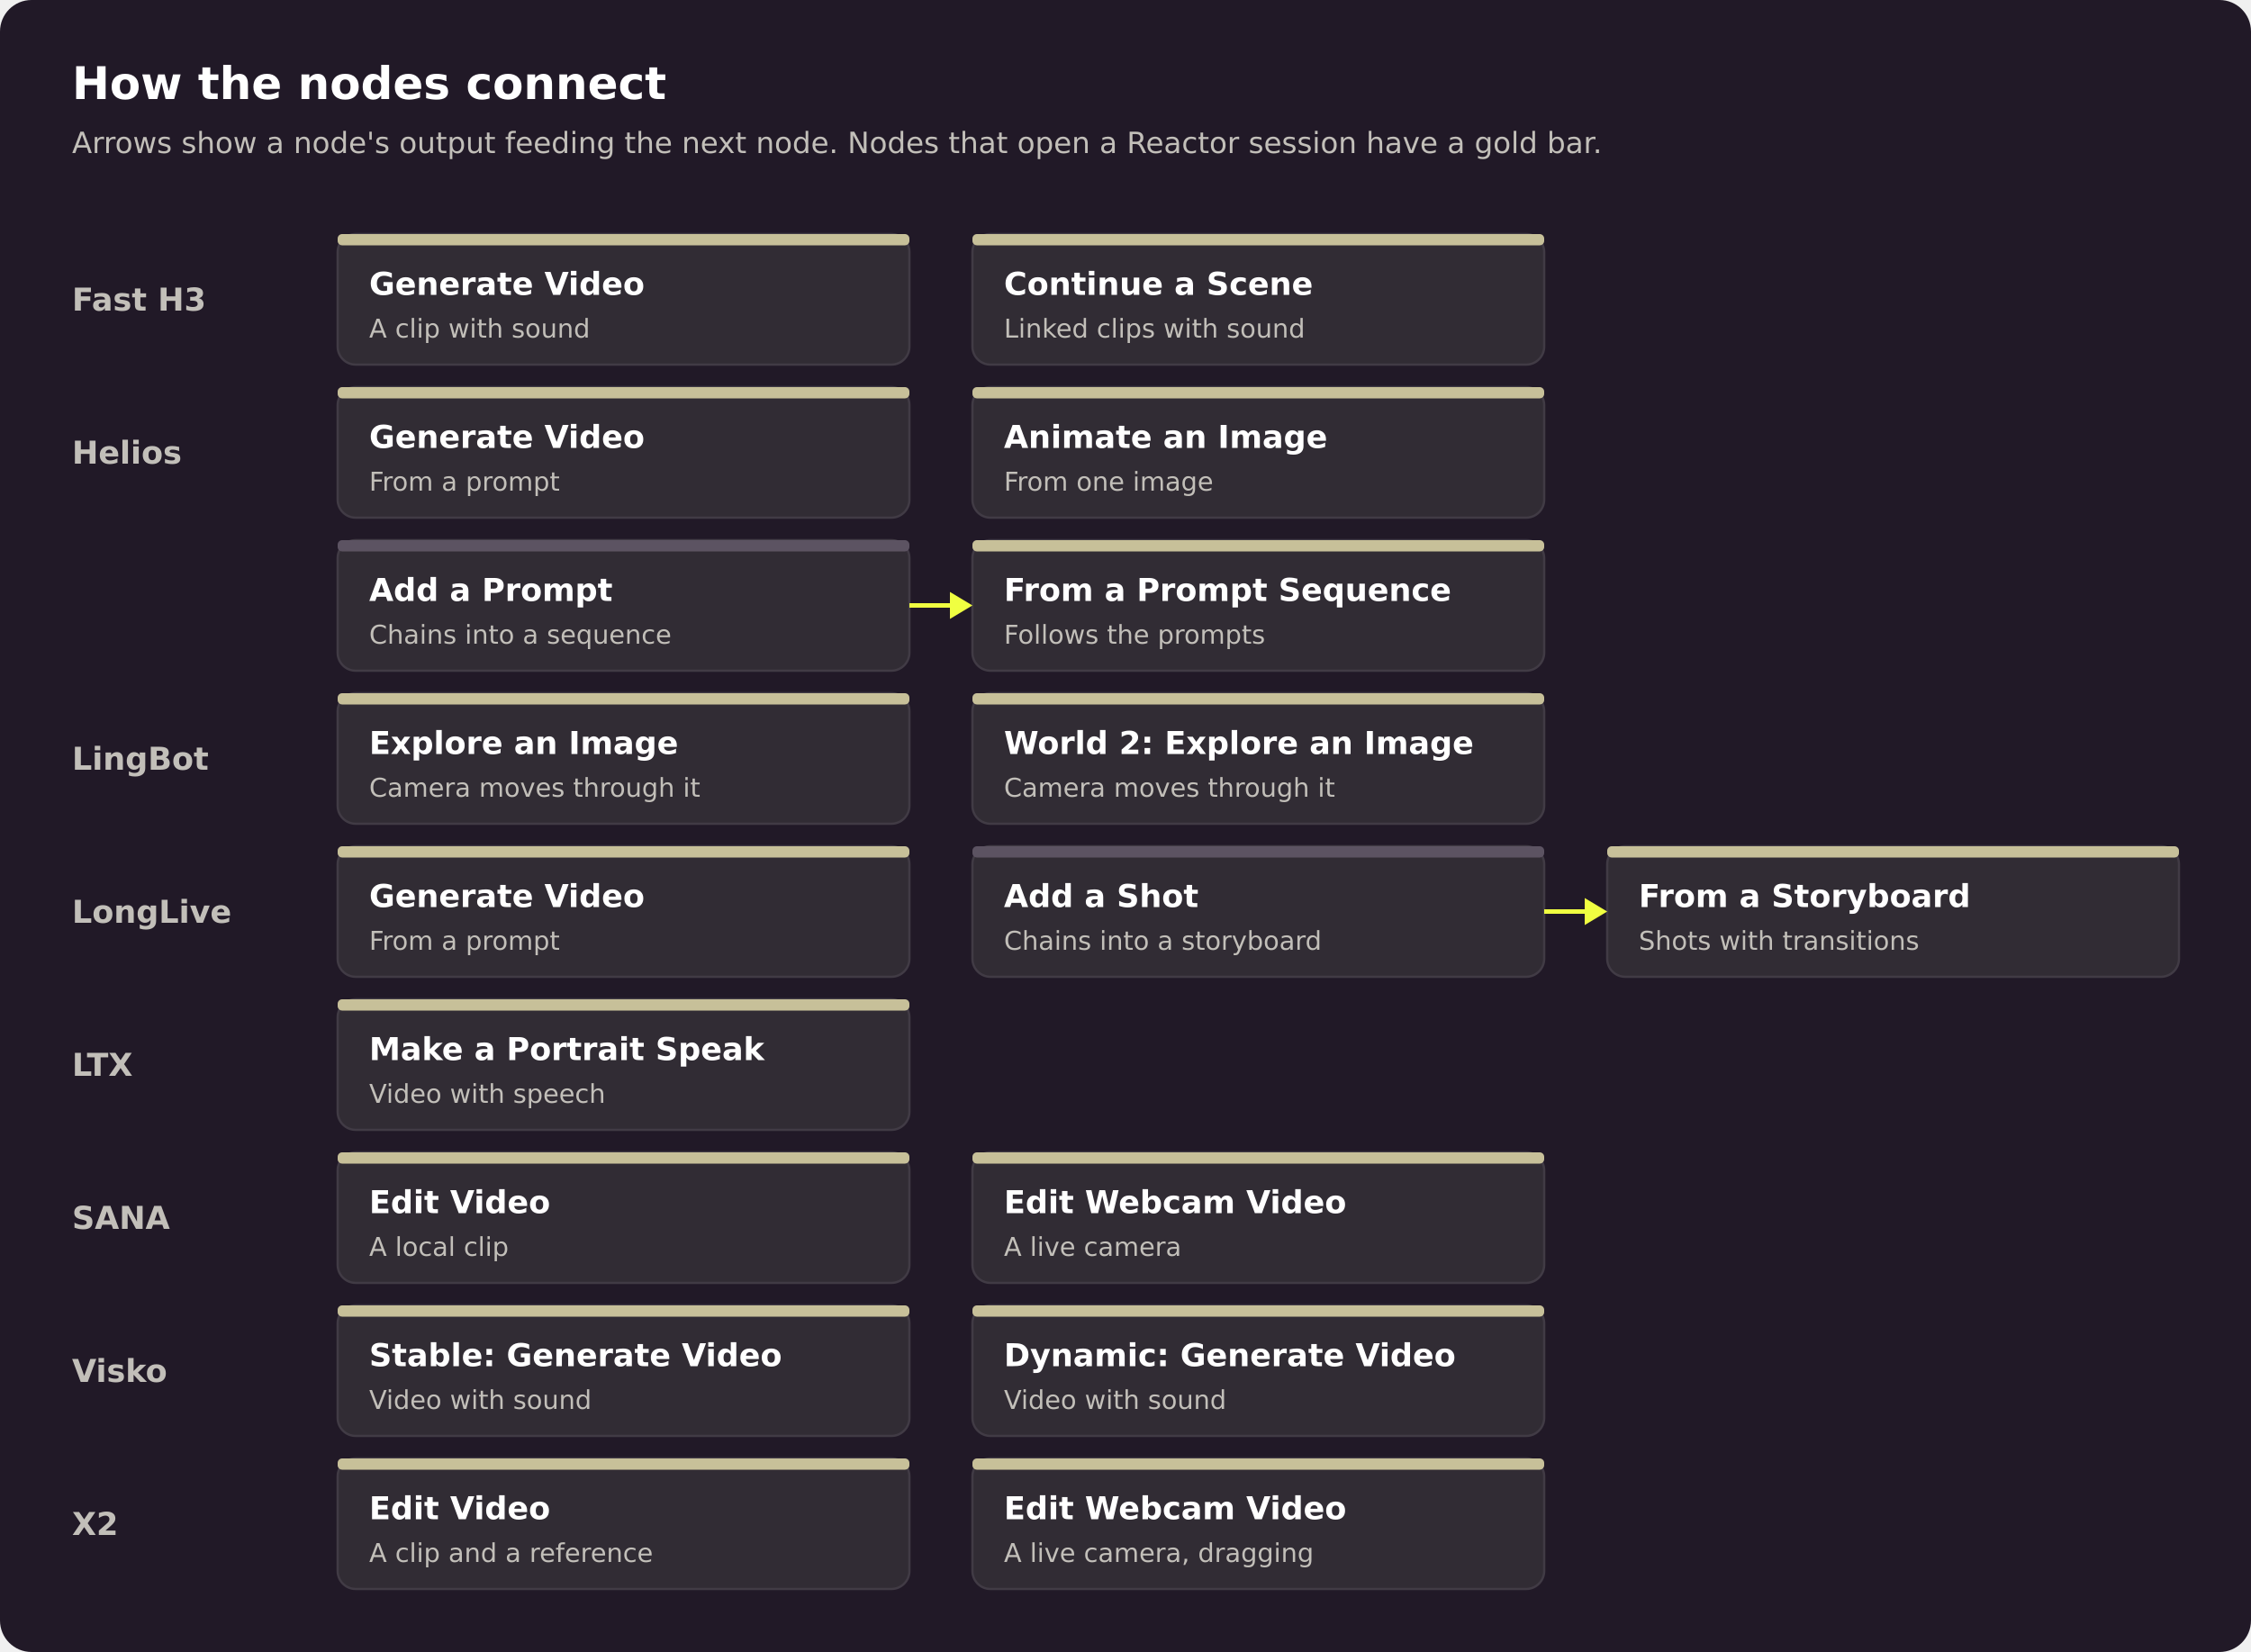
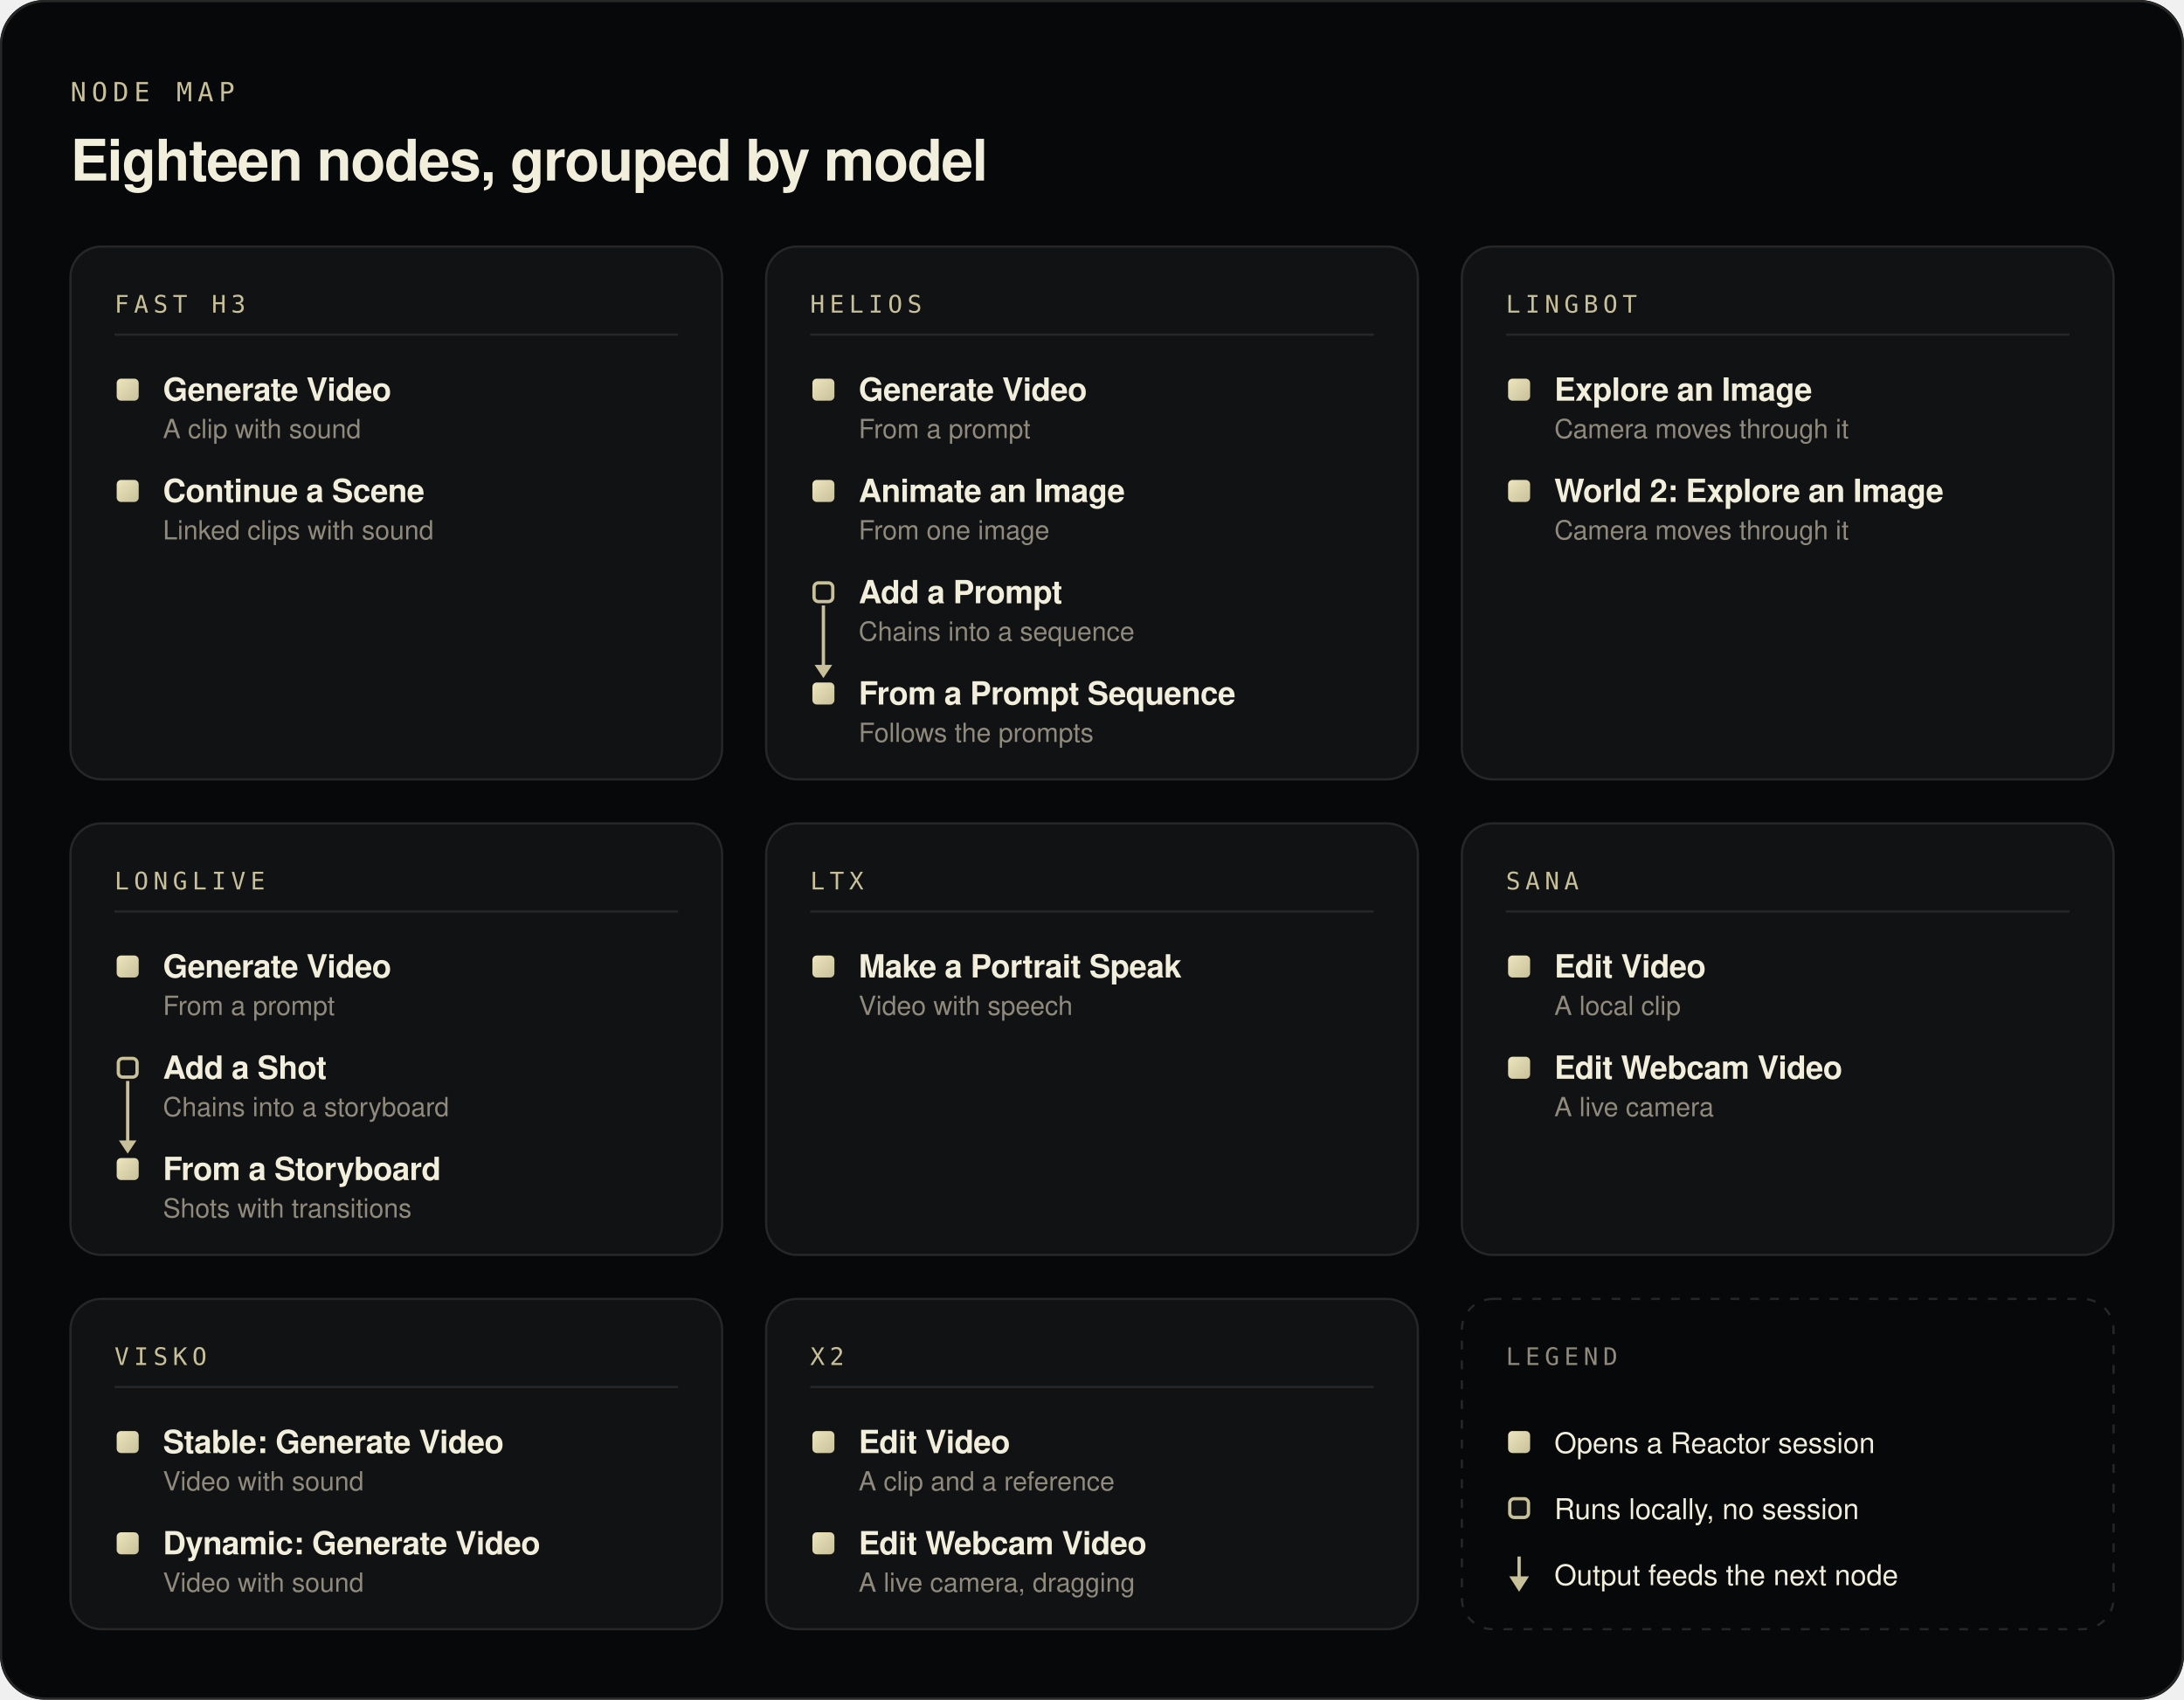
- <svg xmlns="http://www.w3.org/2000/svg" width="1000" height="734" viewBox="0 0 1000 734" role="img" aria-label="Node map. Helios: Add a Prompt feeds Helios: Generate Video from a Prompt Sequence, and LongLive: Add a Shot feeds LongLive: Generate Video from a Storyboard; both builders also chain into themselves. Every other node stands alone and sends its video to Save Video. Nodes that open a Reactor session have a gold bar.">
-   <rect width="1000" height="734" rx="14" fill="#211927" />
-   <text x="32" y="44" font-family="Verdana, 'DejaVu Sans', Arial, sans-serif" font-size="20" font-weight="bold" fill="#FFFFFF" text-anchor="start">How the nodes connect</text>
-   <text x="32" y="68" font-family="Verdana, 'DejaVu Sans', Arial, sans-serif" font-size="13" font-weight="normal" fill="#C2BFB9" text-anchor="start">Arrows show a node's output feeding the next node. Nodes that open a Reactor session have a gold bar.</text>
-   <text x="32" y="138" font-family="Verdana, 'DejaVu Sans', Arial, sans-serif" font-size="14" font-weight="bold" fill="#C2BFB9" text-anchor="start">Fast H3</text>
-   <rect x="150" y="104" width="254" height="58" rx="8" fill="#312C34" stroke="#413B45" />
-   <rect x="150" y="104" width="254" height="5" rx="2" fill="#C7C099" />
-   <text x="164" y="131" font-family="Verdana, 'DejaVu Sans', Arial, sans-serif" font-size="14" font-weight="bold" fill="#FFFFFF" text-anchor="start">Generate Video</text>
-   <text x="164" y="150" font-family="Verdana, 'DejaVu Sans', Arial, sans-serif" font-size="11.5" font-weight="normal" fill="#C2BFB9" text-anchor="start">A clip with sound</text>
-   <rect x="432" y="104" width="254" height="58" rx="8" fill="#312C34" stroke="#413B45" />
-   <rect x="432" y="104" width="254" height="5" rx="2" fill="#C7C099" />
-   <text x="446" y="131" font-family="Verdana, 'DejaVu Sans', Arial, sans-serif" font-size="14" font-weight="bold" fill="#FFFFFF" text-anchor="start">Continue a Scene</text>
-   <text x="446" y="150" font-family="Verdana, 'DejaVu Sans', Arial, sans-serif" font-size="11.5" font-weight="normal" fill="#C2BFB9" text-anchor="start">Linked clips with sound</text>
-   <text x="32" y="206" font-family="Verdana, 'DejaVu Sans', Arial, sans-serif" font-size="14" font-weight="bold" fill="#C2BFB9" text-anchor="start">Helios</text>
-   <rect x="150" y="172" width="254" height="58" rx="8" fill="#312C34" stroke="#413B45" />
-   <rect x="150" y="172" width="254" height="5" rx="2" fill="#C7C099" />
-   <text x="164" y="199" font-family="Verdana, 'DejaVu Sans', Arial, sans-serif" font-size="14" font-weight="bold" fill="#FFFFFF" text-anchor="start">Generate Video</text>
-   <text x="164" y="218" font-family="Verdana, 'DejaVu Sans', Arial, sans-serif" font-size="11.5" font-weight="normal" fill="#C2BFB9" text-anchor="start">From a prompt</text>
-   <rect x="432" y="172" width="254" height="58" rx="8" fill="#312C34" stroke="#413B45" />
-   <rect x="432" y="172" width="254" height="5" rx="2" fill="#C7C099" />
-   <text x="446" y="199" font-family="Verdana, 'DejaVu Sans', Arial, sans-serif" font-size="14" font-weight="bold" fill="#FFFFFF" text-anchor="start">Animate an Image</text>
-   <text x="446" y="218" font-family="Verdana, 'DejaVu Sans', Arial, sans-serif" font-size="11.5" font-weight="normal" fill="#C2BFB9" text-anchor="start">From one image</text>
-   <rect x="150" y="240" width="254" height="58" rx="8" fill="#312C34" stroke="#413B45" />
-   <rect x="150" y="240" width="254" height="5" rx="2" fill="#5C5362" />
-   <text x="164" y="267" font-family="Verdana, 'DejaVu Sans', Arial, sans-serif" font-size="14" font-weight="bold" fill="#FFFFFF" text-anchor="start">Add a Prompt</text>
-   <text x="164" y="286" font-family="Verdana, 'DejaVu Sans', Arial, sans-serif" font-size="11.5" font-weight="normal" fill="#C2BFB9" text-anchor="start">Chains into a sequence</text>
-   <rect x="432" y="240" width="254" height="58" rx="8" fill="#312C34" stroke="#413B45" />
-   <rect x="432" y="240" width="254" height="5" rx="2" fill="#C7C099" />
-   <text x="446" y="267" font-family="Verdana, 'DejaVu Sans', Arial, sans-serif" font-size="14" font-weight="bold" fill="#FFFFFF" text-anchor="start">From a Prompt Sequence</text>
-   <text x="446" y="286" font-family="Verdana, 'DejaVu Sans', Arial, sans-serif" font-size="11.5" font-weight="normal" fill="#C2BFB9" text-anchor="start">Follows the prompts</text>
-   <line x1="404" y1="269" x2="423" y2="269" stroke="#F0FF41" stroke-width="2" />
-   <path d="M432 269 l-10 -6 v12 z" fill="#F0FF41" />
-   <text x="32" y="342" font-family="Verdana, 'DejaVu Sans', Arial, sans-serif" font-size="14" font-weight="bold" fill="#C2BFB9" text-anchor="start">LingBot</text>
-   <rect x="150" y="308" width="254" height="58" rx="8" fill="#312C34" stroke="#413B45" />
-   <rect x="150" y="308" width="254" height="5" rx="2" fill="#C7C099" />
-   <text x="164" y="335" font-family="Verdana, 'DejaVu Sans', Arial, sans-serif" font-size="14" font-weight="bold" fill="#FFFFFF" text-anchor="start">Explore an Image</text>
-   <text x="164" y="354" font-family="Verdana, 'DejaVu Sans', Arial, sans-serif" font-size="11.5" font-weight="normal" fill="#C2BFB9" text-anchor="start">Camera moves through it</text>
-   <rect x="432" y="308" width="254" height="58" rx="8" fill="#312C34" stroke="#413B45" />
-   <rect x="432" y="308" width="254" height="5" rx="2" fill="#C7C099" />
-   <text x="446" y="335" font-family="Verdana, 'DejaVu Sans', Arial, sans-serif" font-size="14" font-weight="bold" fill="#FFFFFF" text-anchor="start">World 2: Explore an Image</text>
-   <text x="446" y="354" font-family="Verdana, 'DejaVu Sans', Arial, sans-serif" font-size="11.5" font-weight="normal" fill="#C2BFB9" text-anchor="start">Camera moves through it</text>
-   <text x="32" y="410" font-family="Verdana, 'DejaVu Sans', Arial, sans-serif" font-size="14" font-weight="bold" fill="#C2BFB9" text-anchor="start">LongLive</text>
-   <rect x="150" y="376" width="254" height="58" rx="8" fill="#312C34" stroke="#413B45" />
-   <rect x="150" y="376" width="254" height="5" rx="2" fill="#C7C099" />
-   <text x="164" y="403" font-family="Verdana, 'DejaVu Sans', Arial, sans-serif" font-size="14" font-weight="bold" fill="#FFFFFF" text-anchor="start">Generate Video</text>
-   <text x="164" y="422" font-family="Verdana, 'DejaVu Sans', Arial, sans-serif" font-size="11.5" font-weight="normal" fill="#C2BFB9" text-anchor="start">From a prompt</text>
-   <rect x="432" y="376" width="254" height="58" rx="8" fill="#312C34" stroke="#413B45" />
-   <rect x="432" y="376" width="254" height="5" rx="2" fill="#5C5362" />
-   <text x="446" y="403" font-family="Verdana, 'DejaVu Sans', Arial, sans-serif" font-size="14" font-weight="bold" fill="#FFFFFF" text-anchor="start">Add a Shot</text>
-   <text x="446" y="422" font-family="Verdana, 'DejaVu Sans', Arial, sans-serif" font-size="11.5" font-weight="normal" fill="#C2BFB9" text-anchor="start">Chains into a storyboard</text>
-   <rect x="714" y="376" width="254" height="58" rx="8" fill="#312C34" stroke="#413B45" />
-   <rect x="714" y="376" width="254" height="5" rx="2" fill="#C7C099" />
-   <text x="728" y="403" font-family="Verdana, 'DejaVu Sans', Arial, sans-serif" font-size="14" font-weight="bold" fill="#FFFFFF" text-anchor="start">From a Storyboard</text>
-   <text x="728" y="422" font-family="Verdana, 'DejaVu Sans', Arial, sans-serif" font-size="11.5" font-weight="normal" fill="#C2BFB9" text-anchor="start">Shots with transitions</text>
-   <line x1="686" y1="405" x2="705" y2="405" stroke="#F0FF41" stroke-width="2" />
-   <path d="M714 405 l-10 -6 v12 z" fill="#F0FF41" />
-   <text x="32" y="478" font-family="Verdana, 'DejaVu Sans', Arial, sans-serif" font-size="14" font-weight="bold" fill="#C2BFB9" text-anchor="start">LTX</text>
-   <rect x="150" y="444" width="254" height="58" rx="8" fill="#312C34" stroke="#413B45" />
-   <rect x="150" y="444" width="254" height="5" rx="2" fill="#C7C099" />
-   <text x="164" y="471" font-family="Verdana, 'DejaVu Sans', Arial, sans-serif" font-size="14" font-weight="bold" fill="#FFFFFF" text-anchor="start">Make a Portrait Speak</text>
-   <text x="164" y="490" font-family="Verdana, 'DejaVu Sans', Arial, sans-serif" font-size="11.5" font-weight="normal" fill="#C2BFB9" text-anchor="start">Video with speech</text>
-   <text x="32" y="546" font-family="Verdana, 'DejaVu Sans', Arial, sans-serif" font-size="14" font-weight="bold" fill="#C2BFB9" text-anchor="start">SANA</text>
-   <rect x="150" y="512" width="254" height="58" rx="8" fill="#312C34" stroke="#413B45" />
-   <rect x="150" y="512" width="254" height="5" rx="2" fill="#C7C099" />
-   <text x="164" y="539" font-family="Verdana, 'DejaVu Sans', Arial, sans-serif" font-size="14" font-weight="bold" fill="#FFFFFF" text-anchor="start">Edit Video</text>
-   <text x="164" y="558" font-family="Verdana, 'DejaVu Sans', Arial, sans-serif" font-size="11.5" font-weight="normal" fill="#C2BFB9" text-anchor="start">A local clip</text>
-   <rect x="432" y="512" width="254" height="58" rx="8" fill="#312C34" stroke="#413B45" />
-   <rect x="432" y="512" width="254" height="5" rx="2" fill="#C7C099" />
-   <text x="446" y="539" font-family="Verdana, 'DejaVu Sans', Arial, sans-serif" font-size="14" font-weight="bold" fill="#FFFFFF" text-anchor="start">Edit Webcam Video</text>
-   <text x="446" y="558" font-family="Verdana, 'DejaVu Sans', Arial, sans-serif" font-size="11.5" font-weight="normal" fill="#C2BFB9" text-anchor="start">A live camera</text>
-   <text x="32" y="614" font-family="Verdana, 'DejaVu Sans', Arial, sans-serif" font-size="14" font-weight="bold" fill="#C2BFB9" text-anchor="start">Visko</text>
-   <rect x="150" y="580" width="254" height="58" rx="8" fill="#312C34" stroke="#413B45" />
-   <rect x="150" y="580" width="254" height="5" rx="2" fill="#C7C099" />
-   <text x="164" y="607" font-family="Verdana, 'DejaVu Sans', Arial, sans-serif" font-size="14" font-weight="bold" fill="#FFFFFF" text-anchor="start">Stable: Generate Video</text>
-   <text x="164" y="626" font-family="Verdana, 'DejaVu Sans', Arial, sans-serif" font-size="11.5" font-weight="normal" fill="#C2BFB9" text-anchor="start">Video with sound</text>
-   <rect x="432" y="580" width="254" height="58" rx="8" fill="#312C34" stroke="#413B45" />
-   <rect x="432" y="580" width="254" height="5" rx="2" fill="#C7C099" />
-   <text x="446" y="607" font-family="Verdana, 'DejaVu Sans', Arial, sans-serif" font-size="14" font-weight="bold" fill="#FFFFFF" text-anchor="start">Dynamic: Generate Video</text>
-   <text x="446" y="626" font-family="Verdana, 'DejaVu Sans', Arial, sans-serif" font-size="11.5" font-weight="normal" fill="#C2BFB9" text-anchor="start">Video with sound</text>
-   <text x="32" y="682" font-family="Verdana, 'DejaVu Sans', Arial, sans-serif" font-size="14" font-weight="bold" fill="#C2BFB9" text-anchor="start">X2</text>
-   <rect x="150" y="648" width="254" height="58" rx="8" fill="#312C34" stroke="#413B45" />
-   <rect x="150" y="648" width="254" height="5" rx="2" fill="#C7C099" />
-   <text x="164" y="675" font-family="Verdana, 'DejaVu Sans', Arial, sans-serif" font-size="14" font-weight="bold" fill="#FFFFFF" text-anchor="start">Edit Video</text>
-   <text x="164" y="694" font-family="Verdana, 'DejaVu Sans', Arial, sans-serif" font-size="11.5" font-weight="normal" fill="#C2BFB9" text-anchor="start">A clip and a reference</text>
-   <rect x="432" y="648" width="254" height="58" rx="8" fill="#312C34" stroke="#413B45" />
-   <rect x="432" y="648" width="254" height="5" rx="2" fill="#C7C099" />
-   <text x="446" y="675" font-family="Verdana, 'DejaVu Sans', Arial, sans-serif" font-size="14" font-weight="bold" fill="#FFFFFF" text-anchor="start">Edit Webcam Video</text>
-   <text x="446" y="694" font-family="Verdana, 'DejaVu Sans', Arial, sans-serif" font-size="11.5" font-weight="normal" fill="#C2BFB9" text-anchor="start">A live camera, dragging</text>
+ <svg xmlns="http://www.w3.org/2000/svg" width="992" height="772" viewBox="0 0 992 772" role="img" aria-label="Node map. Helios: Add a Prompt feeds Helios: Generate Video from a Prompt Sequence, and LongLive: Add a Shot feeds LongLive: Generate Video from a Storyboard; both builders also chain into themselves. Every other node stands alone and sends its video to Save Video. A gold square marks a node that opens a Reactor session; a hollow square marks one that runs locally.">
+   <defs>
+     <linearGradient id="gold" x1="0" y1="0" x2="1" y2="1">
+       <stop offset="0" stop-color="#ECE5BD" />
+       <stop offset="1" stop-color="#C7C099" />
+     </linearGradient>
+   </defs>
+   <rect width="992" height="772" rx="20" fill="#070809" />
+   <rect x="0.5" y="0.5" width="991" height="771" rx="20" fill="none" stroke="#272727" />
+   <text x="32" y="46" font-family="'SF Mono', SFMono-Regular, Menlo, Consolas, 'DejaVu Sans Mono', monospace" font-size="12" letter-spacing="2.4" fill="#C7C099" text-anchor="start">NODE MAP</text>
+   <text x="32" y="82" font-family="'Helvetica Neue', Helvetica, Arial, sans-serif" font-size="26" font-weight="bold" letter-spacing="-0.5" fill="#F2EEDC" text-anchor="start">Eighteen nodes, grouped by model</text>
+   <rect x="32" y="112" width="296" height="242" rx="14" fill="#111214" stroke="#272727" />
+   <text x="52" y="142" font-family="'SF Mono', SFMono-Regular, Menlo, Consolas, 'DejaVu Sans Mono', monospace" font-size="11" letter-spacing="2.2" fill="#C7C099" text-anchor="start">FAST H3</text>
+   <line x1="52" y1="152" x2="308" y2="152" stroke="#272727" />
+   <rect x="53" y="172" width="10" height="10" rx="2" fill="url(#gold)" />
+   <text x="74" y="182" font-family="'Helvetica Neue', Helvetica, Arial, sans-serif" font-size="14.5" font-weight="bold" letter-spacing="-0.2" fill="#F2EEDC" text-anchor="start">Generate Video</text>
+   <text x="74" y="199" font-family="'Helvetica Neue', Helvetica, Arial, sans-serif" font-size="12" font-weight="normal" letter-spacing="0" fill="#8F8A7C" text-anchor="start">A clip with sound</text>
+   <rect x="53" y="218" width="10" height="10" rx="2" fill="url(#gold)" />
+   <text x="74" y="228" font-family="'Helvetica Neue', Helvetica, Arial, sans-serif" font-size="14.5" font-weight="bold" letter-spacing="-0.2" fill="#F2EEDC" text-anchor="start">Continue a Scene</text>
+   <text x="74" y="245" font-family="'Helvetica Neue', Helvetica, Arial, sans-serif" font-size="12" font-weight="normal" letter-spacing="0" fill="#8F8A7C" text-anchor="start">Linked clips with sound</text>
+   <rect x="348" y="112" width="296" height="242" rx="14" fill="#111214" stroke="#272727" />
+   <text x="368" y="142" font-family="'SF Mono', SFMono-Regular, Menlo, Consolas, 'DejaVu Sans Mono', monospace" font-size="11" letter-spacing="2.2" fill="#C7C099" text-anchor="start">HELIOS</text>
+   <line x1="368" y1="152" x2="624" y2="152" stroke="#272727" />
+   <rect x="369" y="172" width="10" height="10" rx="2" fill="url(#gold)" />
+   <text x="390" y="182" font-family="'Helvetica Neue', Helvetica, Arial, sans-serif" font-size="14.5" font-weight="bold" letter-spacing="-0.2" fill="#F2EEDC" text-anchor="start">Generate Video</text>
+   <text x="390" y="199" font-family="'Helvetica Neue', Helvetica, Arial, sans-serif" font-size="12" font-weight="normal" letter-spacing="0" fill="#8F8A7C" text-anchor="start">From a prompt</text>
+   <rect x="369" y="218" width="10" height="10" rx="2" fill="url(#gold)" />
+   <text x="390" y="228" font-family="'Helvetica Neue', Helvetica, Arial, sans-serif" font-size="14.5" font-weight="bold" letter-spacing="-0.2" fill="#F2EEDC" text-anchor="start">Animate an Image</text>
+   <text x="390" y="245" font-family="'Helvetica Neue', Helvetica, Arial, sans-serif" font-size="12" font-weight="normal" letter-spacing="0" fill="#8F8A7C" text-anchor="start">From one image</text>
+   <line x1="374" y1="275" x2="374" y2="303" stroke="#C7C099" stroke-width="1.5" />
+   <path d="M374 308 l-4 -6 h8 z" fill="#C7C099" />
+   <rect x="369.75" y="264.75" width="8.5" height="8.5" rx="2" fill="#111214" stroke="#C7C099" stroke-width="1.5" />
+   <text x="390" y="274" font-family="'Helvetica Neue', Helvetica, Arial, sans-serif" font-size="14.5" font-weight="bold" letter-spacing="-0.2" fill="#F2EEDC" text-anchor="start">Add a Prompt</text>
+   <text x="390" y="291" font-family="'Helvetica Neue', Helvetica, Arial, sans-serif" font-size="12" font-weight="normal" letter-spacing="0" fill="#8F8A7C" text-anchor="start">Chains into a sequence</text>
+   <rect x="369" y="310" width="10" height="10" rx="2" fill="url(#gold)" />
+   <text x="390" y="320" font-family="'Helvetica Neue', Helvetica, Arial, sans-serif" font-size="14.5" font-weight="bold" letter-spacing="-0.2" fill="#F2EEDC" text-anchor="start">From a Prompt Sequence</text>
+   <text x="390" y="337" font-family="'Helvetica Neue', Helvetica, Arial, sans-serif" font-size="12" font-weight="normal" letter-spacing="0" fill="#8F8A7C" text-anchor="start">Follows the prompts</text>
+   <rect x="664" y="112" width="296" height="242" rx="14" fill="#111214" stroke="#272727" />
+   <text x="684" y="142" font-family="'SF Mono', SFMono-Regular, Menlo, Consolas, 'DejaVu Sans Mono', monospace" font-size="11" letter-spacing="2.2" fill="#C7C099" text-anchor="start">LINGBOT</text>
+   <line x1="684" y1="152" x2="940" y2="152" stroke="#272727" />
+   <rect x="685" y="172" width="10" height="10" rx="2" fill="url(#gold)" />
+   <text x="706" y="182" font-family="'Helvetica Neue', Helvetica, Arial, sans-serif" font-size="14.5" font-weight="bold" letter-spacing="-0.2" fill="#F2EEDC" text-anchor="start">Explore an Image</text>
+   <text x="706" y="199" font-family="'Helvetica Neue', Helvetica, Arial, sans-serif" font-size="12" font-weight="normal" letter-spacing="0" fill="#8F8A7C" text-anchor="start">Camera moves through it</text>
+   <rect x="685" y="218" width="10" height="10" rx="2" fill="url(#gold)" />
+   <text x="706" y="228" font-family="'Helvetica Neue', Helvetica, Arial, sans-serif" font-size="14.5" font-weight="bold" letter-spacing="-0.2" fill="#F2EEDC" text-anchor="start">World 2: Explore an Image</text>
+   <text x="706" y="245" font-family="'Helvetica Neue', Helvetica, Arial, sans-serif" font-size="12" font-weight="normal" letter-spacing="0" fill="#8F8A7C" text-anchor="start">Camera moves through it</text>
+   <rect x="32" y="374" width="296" height="196" rx="14" fill="#111214" stroke="#272727" />
+   <text x="52" y="404" font-family="'SF Mono', SFMono-Regular, Menlo, Consolas, 'DejaVu Sans Mono', monospace" font-size="11" letter-spacing="2.2" fill="#C7C099" text-anchor="start">LONGLIVE</text>
+   <line x1="52" y1="414" x2="308" y2="414" stroke="#272727" />
+   <rect x="53" y="434" width="10" height="10" rx="2" fill="url(#gold)" />
+   <text x="74" y="444" font-family="'Helvetica Neue', Helvetica, Arial, sans-serif" font-size="14.5" font-weight="bold" letter-spacing="-0.2" fill="#F2EEDC" text-anchor="start">Generate Video</text>
+   <text x="74" y="461" font-family="'Helvetica Neue', Helvetica, Arial, sans-serif" font-size="12" font-weight="normal" letter-spacing="0" fill="#8F8A7C" text-anchor="start">From a prompt</text>
+   <line x1="58" y1="491" x2="58" y2="519" stroke="#C7C099" stroke-width="1.5" />
+   <path d="M58 524 l-4 -6 h8 z" fill="#C7C099" />
+   <rect x="53.75" y="480.75" width="8.5" height="8.5" rx="2" fill="#111214" stroke="#C7C099" stroke-width="1.5" />
+   <text x="74" y="490" font-family="'Helvetica Neue', Helvetica, Arial, sans-serif" font-size="14.5" font-weight="bold" letter-spacing="-0.2" fill="#F2EEDC" text-anchor="start">Add a Shot</text>
+   <text x="74" y="507" font-family="'Helvetica Neue', Helvetica, Arial, sans-serif" font-size="12" font-weight="normal" letter-spacing="0" fill="#8F8A7C" text-anchor="start">Chains into a storyboard</text>
+   <rect x="53" y="526" width="10" height="10" rx="2" fill="url(#gold)" />
+   <text x="74" y="536" font-family="'Helvetica Neue', Helvetica, Arial, sans-serif" font-size="14.5" font-weight="bold" letter-spacing="-0.2" fill="#F2EEDC" text-anchor="start">From a Storyboard</text>
+   <text x="74" y="553" font-family="'Helvetica Neue', Helvetica, Arial, sans-serif" font-size="12" font-weight="normal" letter-spacing="0" fill="#8F8A7C" text-anchor="start">Shots with transitions</text>
+   <rect x="348" y="374" width="296" height="196" rx="14" fill="#111214" stroke="#272727" />
+   <text x="368" y="404" font-family="'SF Mono', SFMono-Regular, Menlo, Consolas, 'DejaVu Sans Mono', monospace" font-size="11" letter-spacing="2.2" fill="#C7C099" text-anchor="start">LTX</text>
+   <line x1="368" y1="414" x2="624" y2="414" stroke="#272727" />
+   <rect x="369" y="434" width="10" height="10" rx="2" fill="url(#gold)" />
+   <text x="390" y="444" font-family="'Helvetica Neue', Helvetica, Arial, sans-serif" font-size="14.5" font-weight="bold" letter-spacing="-0.2" fill="#F2EEDC" text-anchor="start">Make a Portrait Speak</text>
+   <text x="390" y="461" font-family="'Helvetica Neue', Helvetica, Arial, sans-serif" font-size="12" font-weight="normal" letter-spacing="0" fill="#8F8A7C" text-anchor="start">Video with speech</text>
+   <rect x="664" y="374" width="296" height="196" rx="14" fill="#111214" stroke="#272727" />
+   <text x="684" y="404" font-family="'SF Mono', SFMono-Regular, Menlo, Consolas, 'DejaVu Sans Mono', monospace" font-size="11" letter-spacing="2.2" fill="#C7C099" text-anchor="start">SANA</text>
+   <line x1="684" y1="414" x2="940" y2="414" stroke="#272727" />
+   <rect x="685" y="434" width="10" height="10" rx="2" fill="url(#gold)" />
+   <text x="706" y="444" font-family="'Helvetica Neue', Helvetica, Arial, sans-serif" font-size="14.5" font-weight="bold" letter-spacing="-0.2" fill="#F2EEDC" text-anchor="start">Edit Video</text>
+   <text x="706" y="461" font-family="'Helvetica Neue', Helvetica, Arial, sans-serif" font-size="12" font-weight="normal" letter-spacing="0" fill="#8F8A7C" text-anchor="start">A local clip</text>
+   <rect x="685" y="480" width="10" height="10" rx="2" fill="url(#gold)" />
+   <text x="706" y="490" font-family="'Helvetica Neue', Helvetica, Arial, sans-serif" font-size="14.5" font-weight="bold" letter-spacing="-0.2" fill="#F2EEDC" text-anchor="start">Edit Webcam Video</text>
+   <text x="706" y="507" font-family="'Helvetica Neue', Helvetica, Arial, sans-serif" font-size="12" font-weight="normal" letter-spacing="0" fill="#8F8A7C" text-anchor="start">A live camera</text>
+   <rect x="32" y="590" width="296" height="150" rx="14" fill="#111214" stroke="#272727" />
+   <text x="52" y="620" font-family="'SF Mono', SFMono-Regular, Menlo, Consolas, 'DejaVu Sans Mono', monospace" font-size="11" letter-spacing="2.2" fill="#C7C099" text-anchor="start">VISKO</text>
+   <line x1="52" y1="630" x2="308" y2="630" stroke="#272727" />
+   <rect x="53" y="650" width="10" height="10" rx="2" fill="url(#gold)" />
+   <text x="74" y="660" font-family="'Helvetica Neue', Helvetica, Arial, sans-serif" font-size="14.5" font-weight="bold" letter-spacing="-0.2" fill="#F2EEDC" text-anchor="start">Stable: Generate Video</text>
+   <text x="74" y="677" font-family="'Helvetica Neue', Helvetica, Arial, sans-serif" font-size="12" font-weight="normal" letter-spacing="0" fill="#8F8A7C" text-anchor="start">Video with sound</text>
+   <rect x="53" y="696" width="10" height="10" rx="2" fill="url(#gold)" />
+   <text x="74" y="706" font-family="'Helvetica Neue', Helvetica, Arial, sans-serif" font-size="14.5" font-weight="bold" letter-spacing="-0.2" fill="#F2EEDC" text-anchor="start">Dynamic: Generate Video</text>
+   <text x="74" y="723" font-family="'Helvetica Neue', Helvetica, Arial, sans-serif" font-size="12" font-weight="normal" letter-spacing="0" fill="#8F8A7C" text-anchor="start">Video with sound</text>
+   <rect x="348" y="590" width="296" height="150" rx="14" fill="#111214" stroke="#272727" />
+   <text x="368" y="620" font-family="'SF Mono', SFMono-Regular, Menlo, Consolas, 'DejaVu Sans Mono', monospace" font-size="11" letter-spacing="2.2" fill="#C7C099" text-anchor="start">X2</text>
+   <line x1="368" y1="630" x2="624" y2="630" stroke="#272727" />
+   <rect x="369" y="650" width="10" height="10" rx="2" fill="url(#gold)" />
+   <text x="390" y="660" font-family="'Helvetica Neue', Helvetica, Arial, sans-serif" font-size="14.5" font-weight="bold" letter-spacing="-0.2" fill="#F2EEDC" text-anchor="start">Edit Video</text>
+   <text x="390" y="677" font-family="'Helvetica Neue', Helvetica, Arial, sans-serif" font-size="12" font-weight="normal" letter-spacing="0" fill="#8F8A7C" text-anchor="start">A clip and a reference</text>
+   <rect x="369" y="696" width="10" height="10" rx="2" fill="url(#gold)" />
+   <text x="390" y="706" font-family="'Helvetica Neue', Helvetica, Arial, sans-serif" font-size="14.5" font-weight="bold" letter-spacing="-0.2" fill="#F2EEDC" text-anchor="start">Edit Webcam Video</text>
+   <text x="390" y="723" font-family="'Helvetica Neue', Helvetica, Arial, sans-serif" font-size="12" font-weight="normal" letter-spacing="0" fill="#8F8A7C" text-anchor="start">A live camera, dragging</text>
+   <rect x="664" y="590" width="296" height="150" rx="14" fill="none" stroke="#272727" stroke-dasharray="4 5" />
+   <text x="684" y="620" font-family="'SF Mono', SFMono-Regular, Menlo, Consolas, 'DejaVu Sans Mono', monospace" font-size="11" letter-spacing="2.2" fill="#8F8A7C" text-anchor="start">LEGEND</text>
+   <rect x="685" y="650" width="10" height="10" rx="2" fill="url(#gold)" />
+   <text x="706" y="660" font-family="'Helvetica Neue', Helvetica, Arial, sans-serif" font-size="13" font-weight="normal" letter-spacing="0" fill="#F2EEDC" text-anchor="start">Opens a Reactor session</text>
+   <rect x="685.75" y="680.75" width="8.5" height="8.5" rx="2" fill="#111214" stroke="#C7C099" stroke-width="1.5" />
+   <text x="706" y="690" font-family="'Helvetica Neue', Helvetica, Arial, sans-serif" font-size="13" font-weight="normal" letter-spacing="0" fill="#F2EEDC" text-anchor="start">Runs locally, no session</text>
+   <line x1="690" y1="707" x2="690" y2="719" stroke="#C7C099" stroke-width="1.5" />
+   <path d="M690 723 l-4.5 -7 h9 z" fill="#C7C099" />
+   <text x="706" y="720" font-family="'Helvetica Neue', Helvetica, Arial, sans-serif" font-size="13" font-weight="normal" letter-spacing="0" fill="#F2EEDC" text-anchor="start">Output feeds the next node</text>
</svg>
